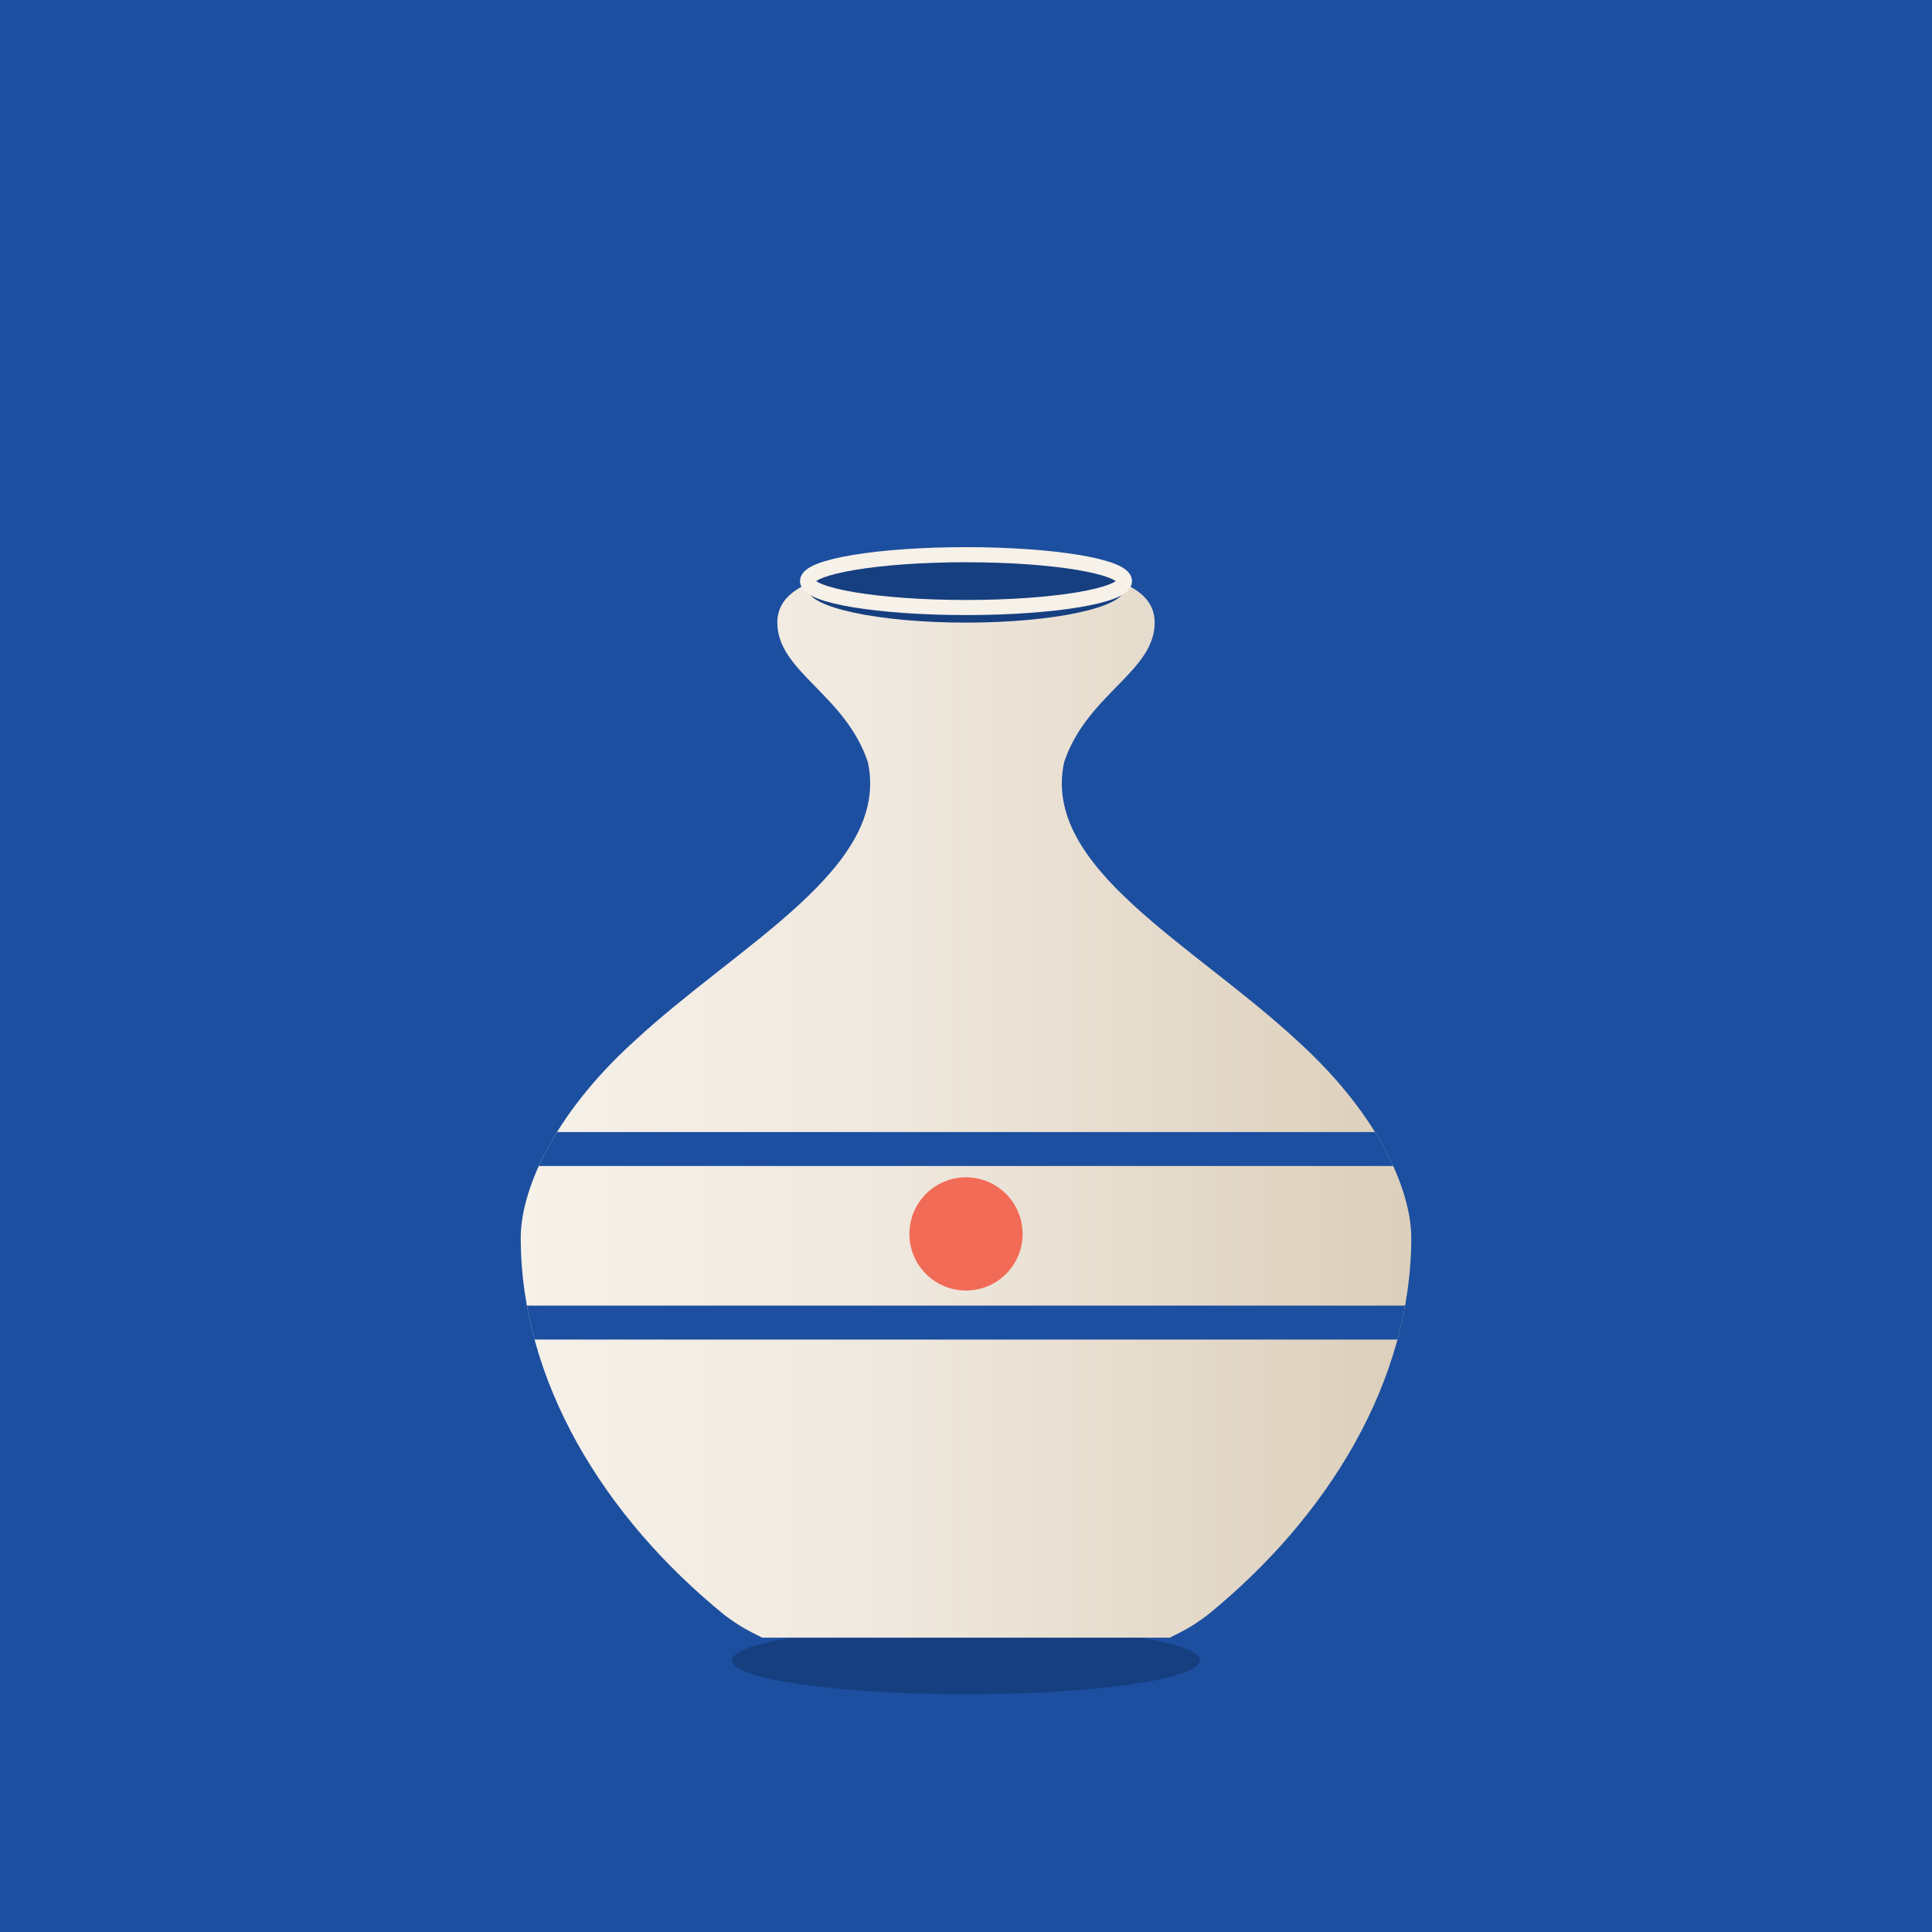
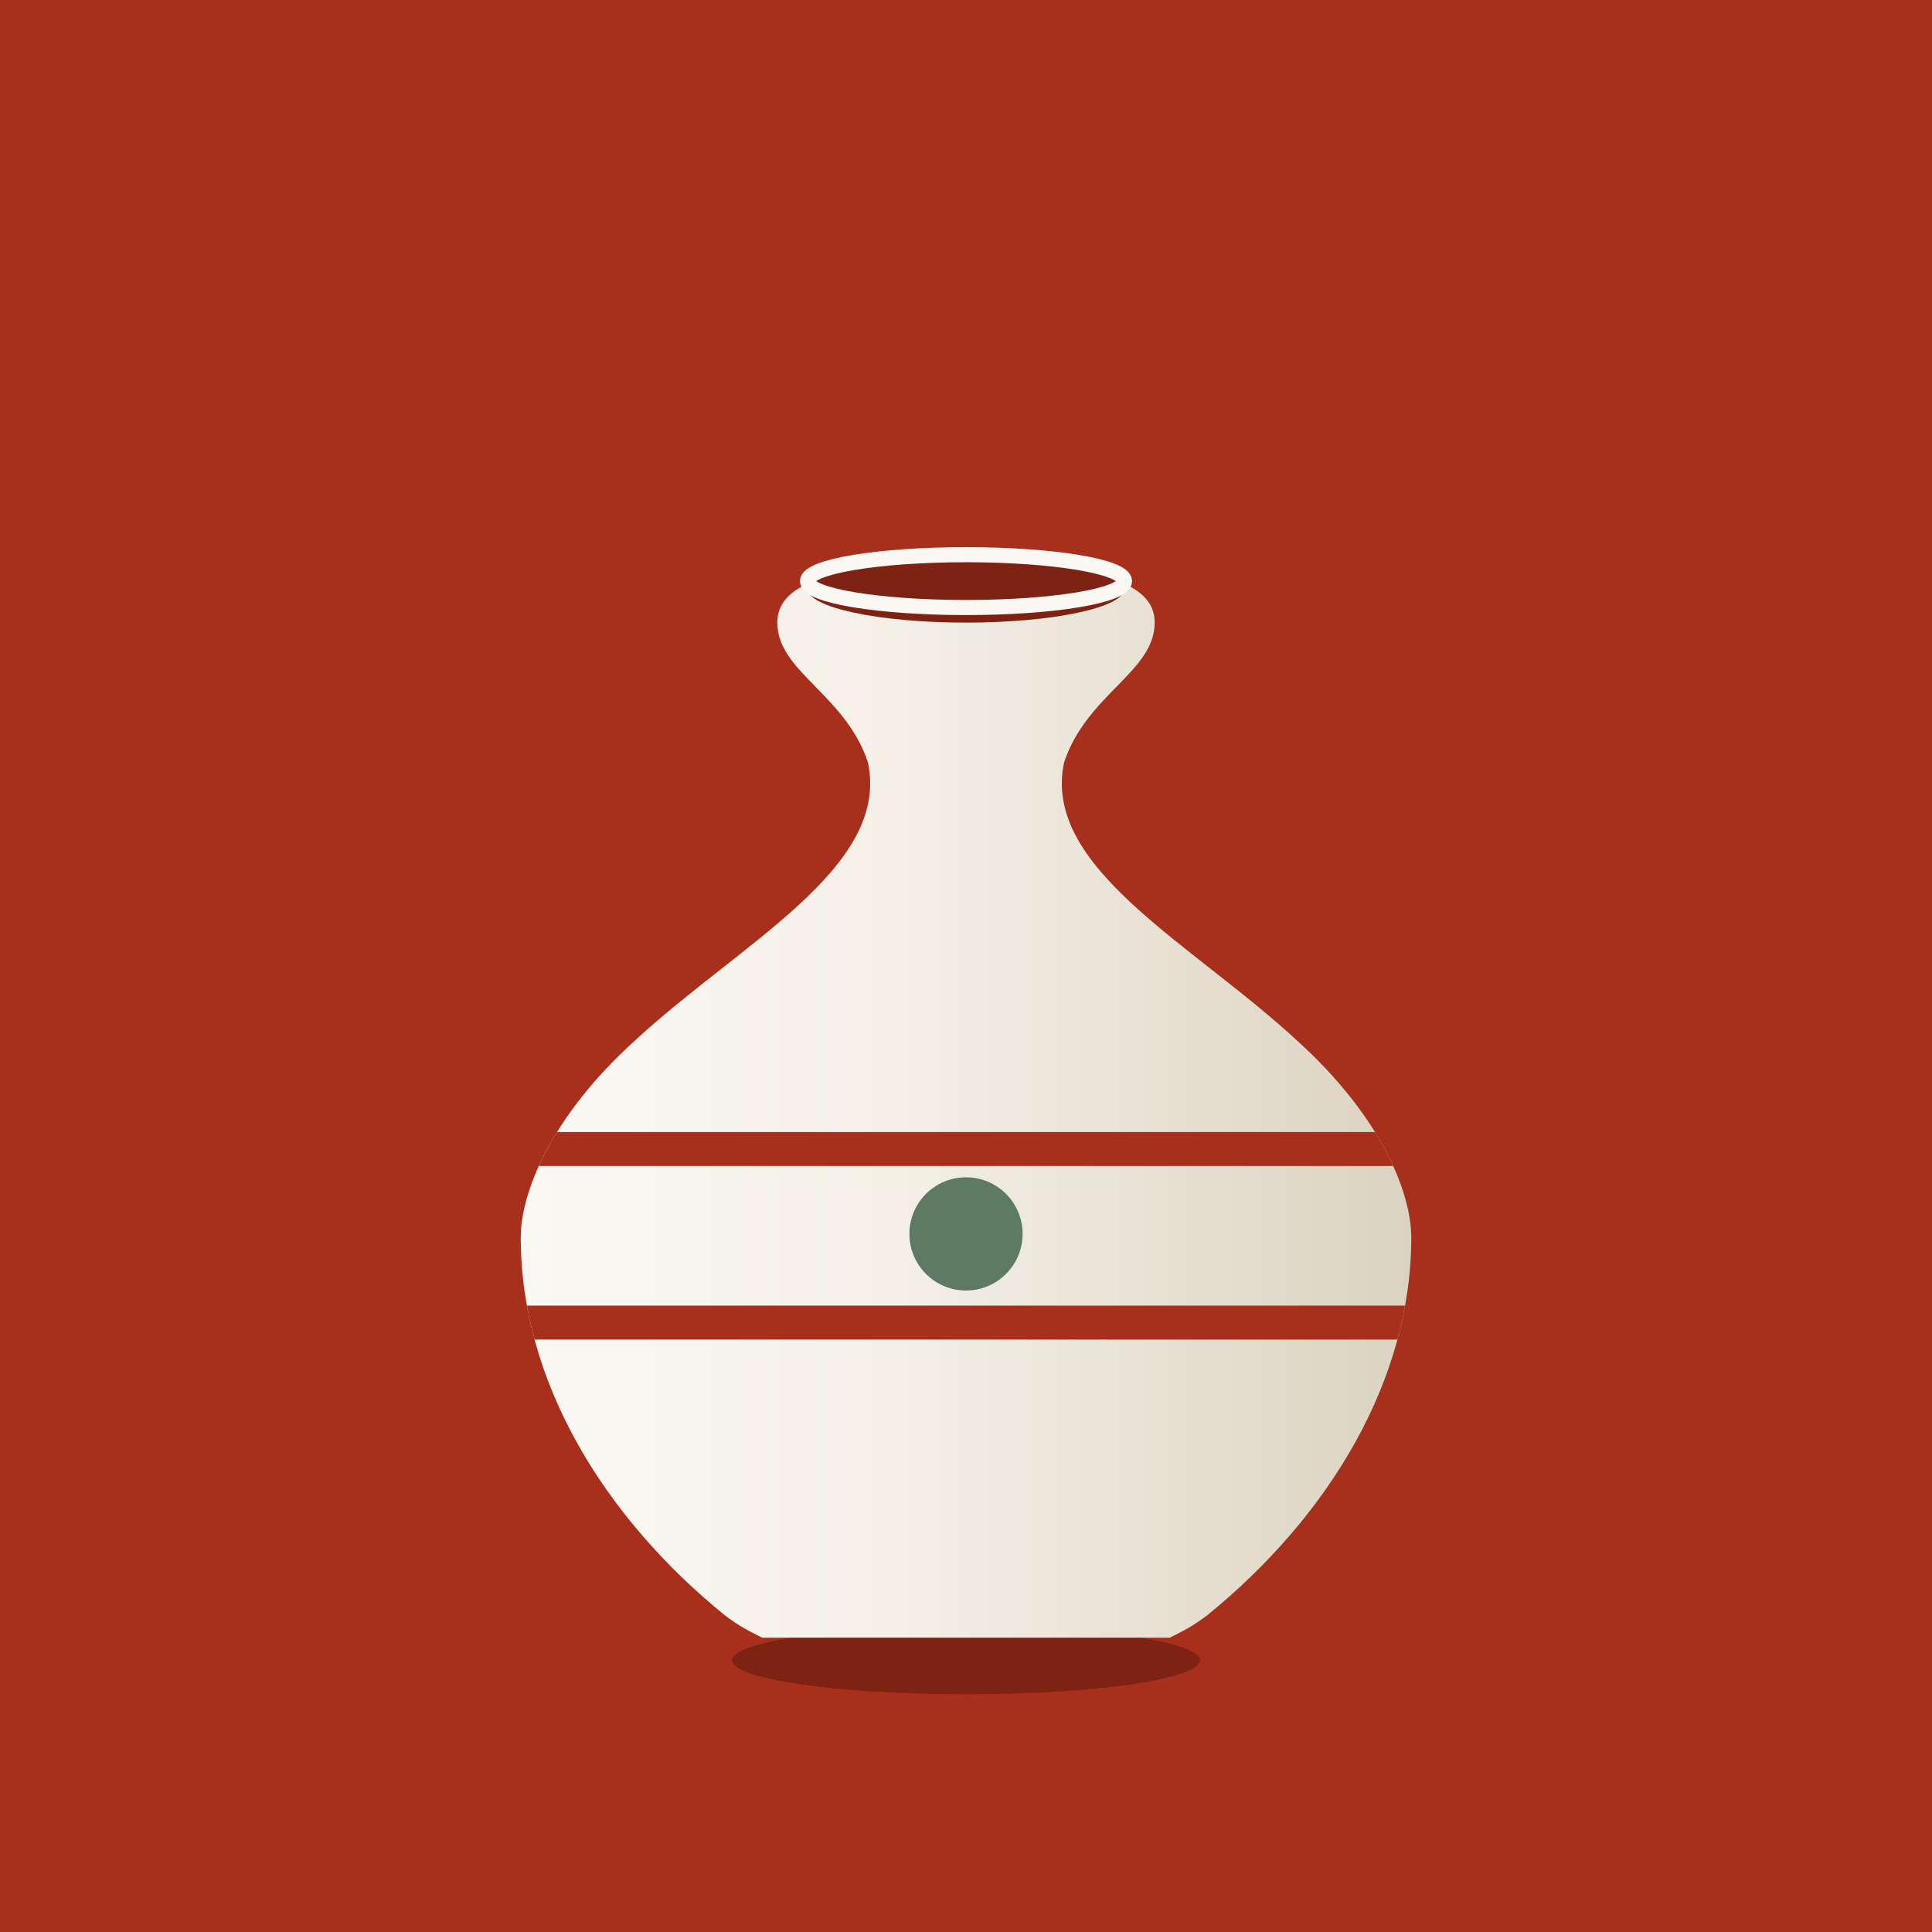
<svg xmlns="http://www.w3.org/2000/svg" viewBox="0 0 512 512" role="img" aria-label="Vaso de cerâmica torneado">
  <defs>
    <linearGradient id="barro" x1="0" y1="0" x2="1" y2="0">
-       <stop offset="0" stop-color="#F6F1E9" />
-       <stop offset="0.42" stop-color="#EFE8DE" />
-       <stop offset="1" stop-color="#DCCFBB" />
+       <stop offset="0" stop-color="#FBF8F3" />
+       <stop offset="0.42" stop-color="#F4F0E8" />
+       <stop offset="1" stop-color="#DCD2C0" />
    </linearGradient>
    <path id="corpo" d="M256 150       C284 150 306 152 306 165 C306 178 288 184 282 202       C276 230 316 250 344 276 C366 296 374 316 374 328       C374 366 352 402 320 428 C316 431 314 432 310 434       L202 434 C198 432 196 431 192 428       C160 402 138 366 138 328 C138 316 146 296 168 276       C196 250 236 230 230 202 C224 184 206 178 206 165       C206 152 228 150 256 150 Z" />
    <clipPath id="dentro">
      <use href="#corpo" />
    </clipPath>
  </defs>
-   <rect width="512" height="512" fill="#1D4FA0" />
-   <ellipse cx="256" cy="440" rx="62" ry="9" fill="#163F80" />
+   <rect width="512" height="512" fill="#A82F1C" />
+   <ellipse cx="256" cy="440" rx="62" ry="9" fill="#7E2213" />
  <use href="#corpo" fill="url(#barro)" />
  <g clip-path="url(#dentro)">
-     <rect x="120" y="300" width="272" height="9" fill="#1D4FA0" />
-     <rect x="120" y="346" width="272" height="9" fill="#1D4FA0" />
-     <circle cx="256" cy="327" r="15" fill="#F26B57" />
+     <rect x="120" y="300" width="272" height="9" fill="#A82F1C" />
+     <rect x="120" y="346" width="272" height="9" fill="#A82F1C" />
+     <circle cx="256" cy="327" r="15" fill="#5E7A63" />
  </g>
-   <ellipse cx="256" cy="156" rx="42" ry="9" fill="#163F80" />
-   <ellipse cx="256" cy="154" rx="42" ry="7" fill="none" stroke="#F6F1E9" stroke-width="4" />
+   <ellipse cx="256" cy="156" rx="42" ry="9" fill="#7E2213" />
+   <ellipse cx="256" cy="154" rx="42" ry="7" fill="none" stroke="#FBF8F3" stroke-width="4" />
</svg>
